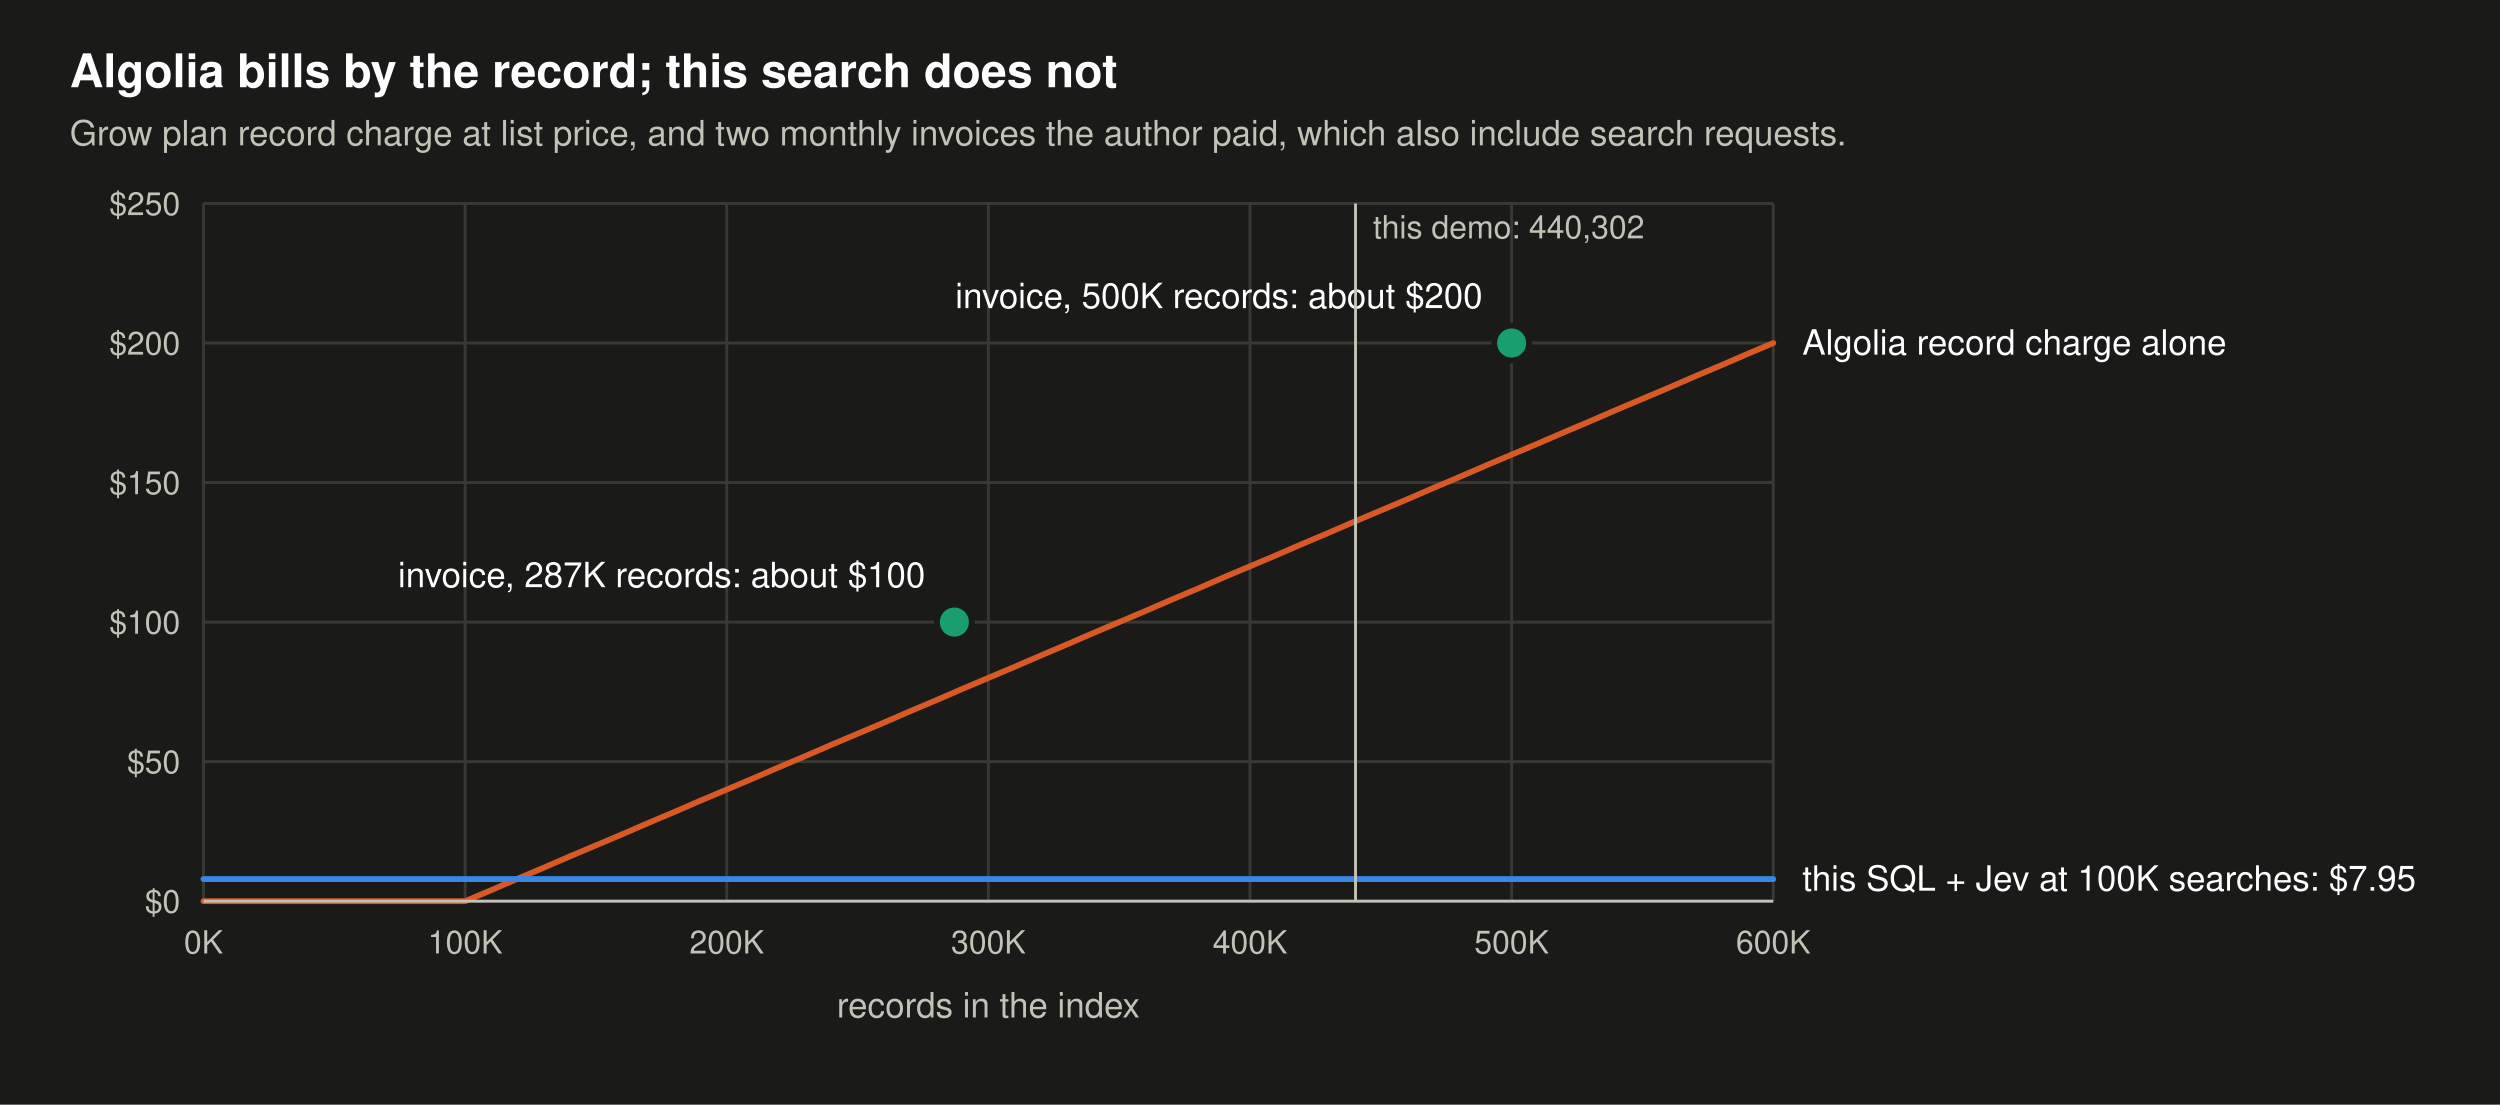
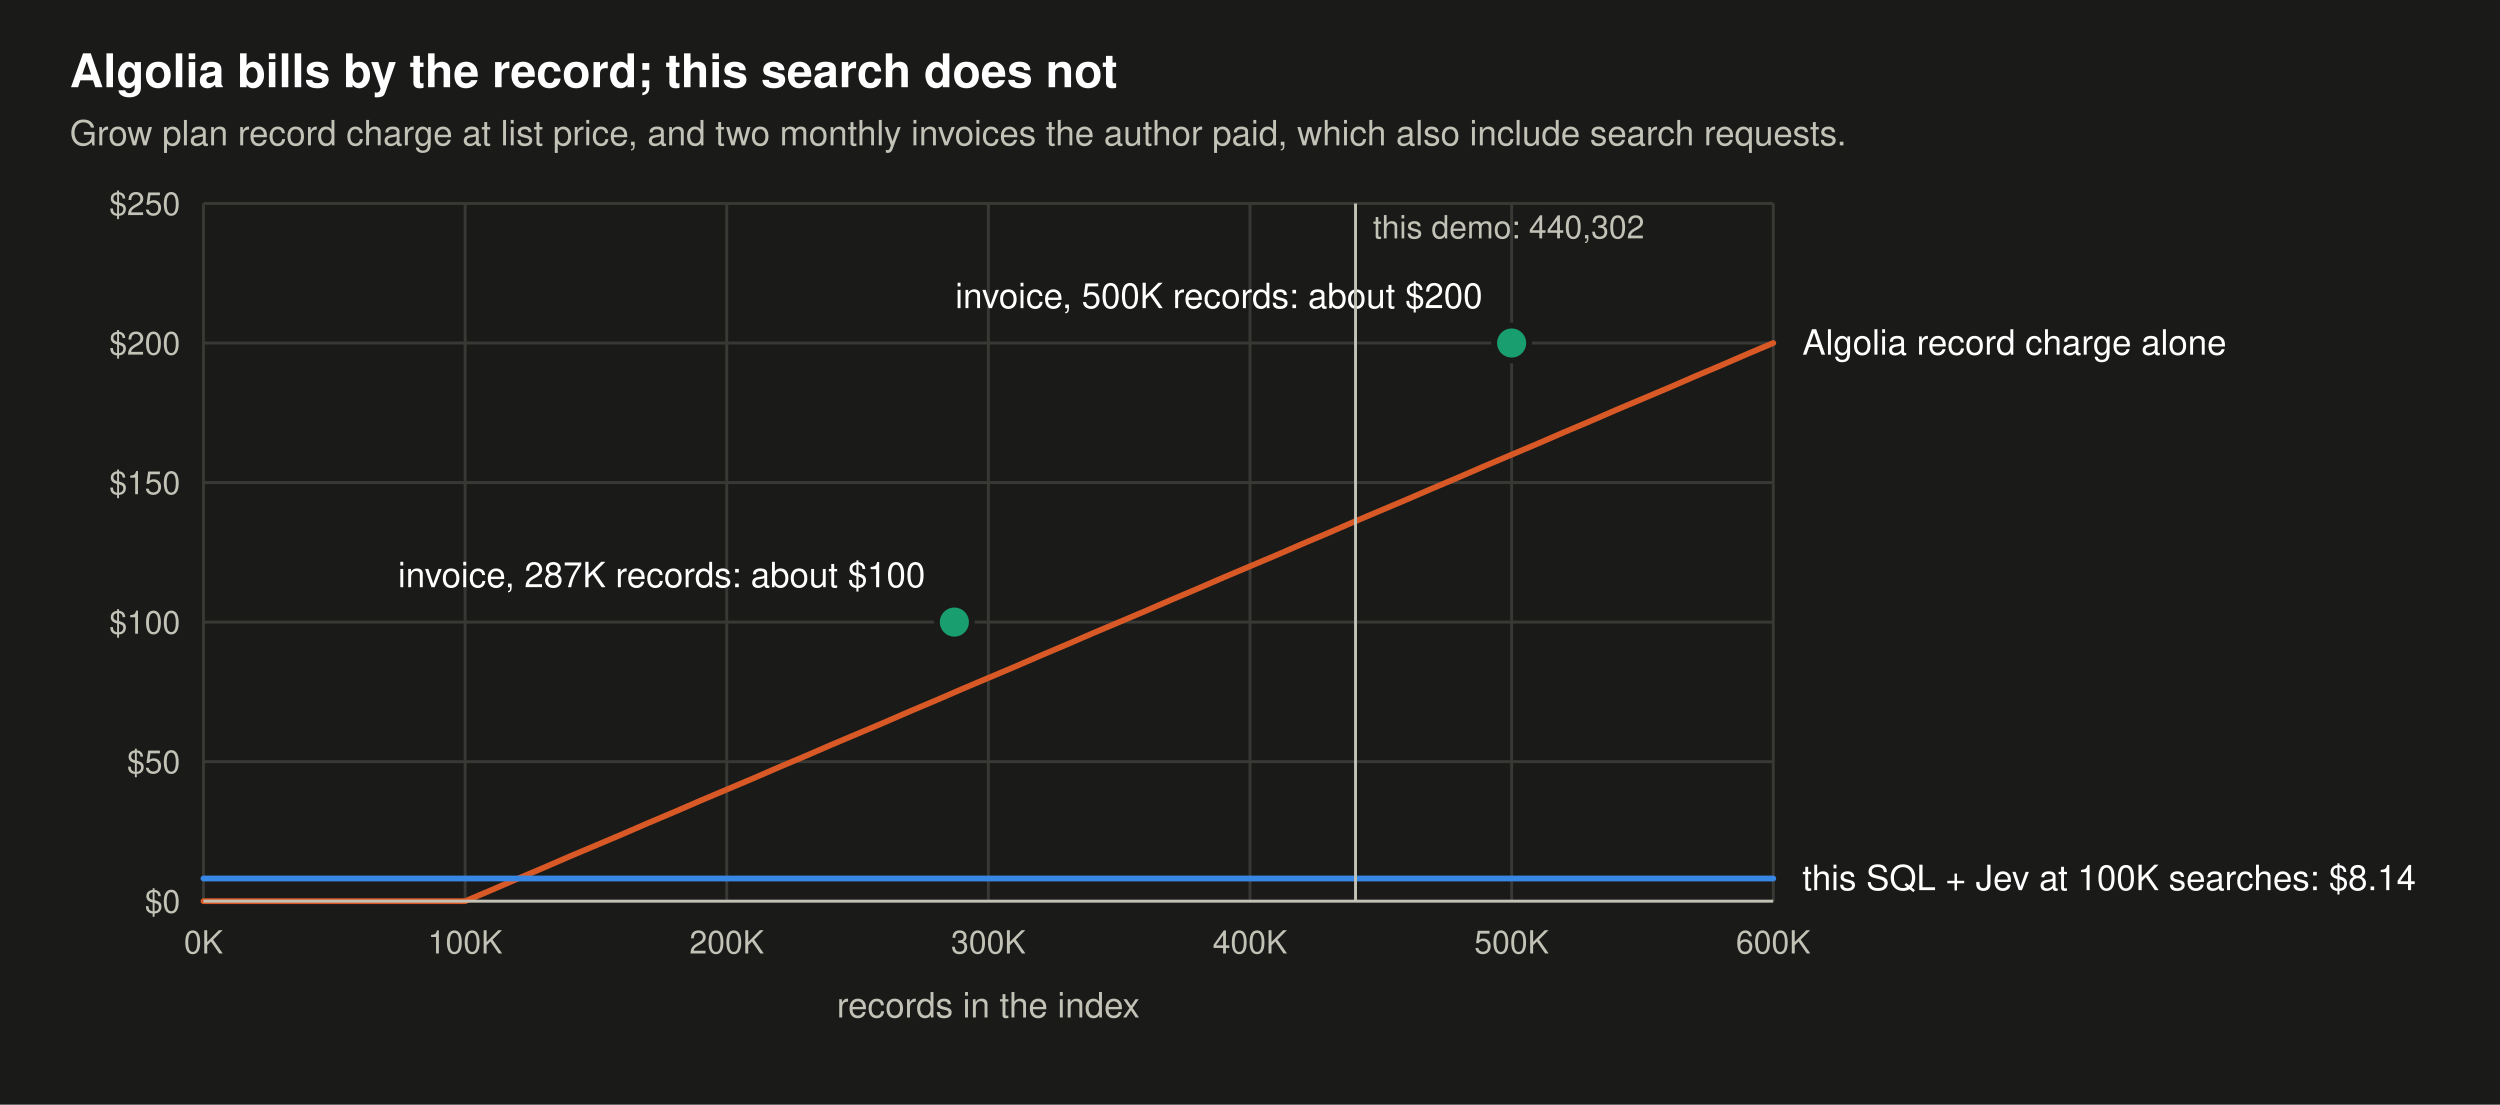
<svg xmlns="http://www.w3.org/2000/svg" width="860" height="380" viewBox="0 0 860 380" role="img" font-family="-apple-system, 'Segoe UI', Helvetica, Arial, sans-serif">
  <rect width="860" height="380" fill="#1a1a19" />
  <text x="24.0" y="30.0" font-size="16" fill="#ffffff" font-weight="600">Algolia bills by the record; this search does not</text>
  <text x="24.0" y="50.0" font-size="12" fill="#c3c2b7">Grow plan record charge at list price, and two monthly invoices the author paid, which also include search requests.</text>
  <line x1="70.0" y1="310.0" x2="610.0" y2="310.0" stroke="#383835" stroke-width="1" />
  <text x="62.0" y="314.0" font-size="11" fill="#c3c2b7" text-anchor="end">$0</text>
  <line x1="70.0" y1="262.0" x2="610.0" y2="262.0" stroke="#383835" stroke-width="1" />
  <text x="62.0" y="266.0" font-size="11" fill="#c3c2b7" text-anchor="end">$50</text>
  <line x1="70.0" y1="214.0" x2="610.0" y2="214.0" stroke="#383835" stroke-width="1" />
  <text x="62.0" y="218.0" font-size="11" fill="#c3c2b7" text-anchor="end">$100</text>
  <line x1="70.0" y1="166.0" x2="610.0" y2="166.0" stroke="#383835" stroke-width="1" />
  <text x="62.0" y="170.0" font-size="11" fill="#c3c2b7" text-anchor="end">$150</text>
  <line x1="70.0" y1="118.0" x2="610.0" y2="118.0" stroke="#383835" stroke-width="1" />
  <text x="62.0" y="122.0" font-size="11" fill="#c3c2b7" text-anchor="end">$200</text>
  <line x1="70.0" y1="70.0" x2="610.0" y2="70.0" stroke="#383835" stroke-width="1" />
  <text x="62.0" y="74.0" font-size="11" fill="#c3c2b7" text-anchor="end">$250</text>
  <line x1="70.0" y1="70.0" x2="70.0" y2="310.0" stroke="#383835" stroke-width="1" />
  <text x="70.0" y="328.0" font-size="11" fill="#c3c2b7" text-anchor="middle">0K</text>
  <line x1="160.0" y1="70.0" x2="160.0" y2="310.0" stroke="#383835" stroke-width="1" />
  <text x="160.0" y="328.0" font-size="11" fill="#c3c2b7" text-anchor="middle">100K</text>
  <line x1="250.0" y1="70.0" x2="250.0" y2="310.0" stroke="#383835" stroke-width="1" />
  <text x="250.0" y="328.0" font-size="11" fill="#c3c2b7" text-anchor="middle">200K</text>
  <line x1="340.0" y1="70.0" x2="340.0" y2="310.0" stroke="#383835" stroke-width="1" />
  <text x="340.0" y="328.0" font-size="11" fill="#c3c2b7" text-anchor="middle">300K</text>
  <line x1="430.0" y1="70.0" x2="430.0" y2="310.0" stroke="#383835" stroke-width="1" />
  <text x="430.0" y="328.0" font-size="11" fill="#c3c2b7" text-anchor="middle">400K</text>
  <line x1="520.0" y1="70.0" x2="520.0" y2="310.0" stroke="#383835" stroke-width="1" />
  <text x="520.0" y="328.0" font-size="11" fill="#c3c2b7" text-anchor="middle">500K</text>
  <line x1="610.0" y1="70.0" x2="610.0" y2="310.0" stroke="#383835" stroke-width="1" />
  <text x="610.0" y="328.0" font-size="11" fill="#c3c2b7" text-anchor="middle">600K</text>
  <text x="340.0" y="350.0" font-size="12" fill="#c3c2b7" text-anchor="middle">records in the index</text>
  <path d="M70.0,310.0L79.0,310.0L88.0,310.0L97.0,310.0L106.0,310.0L115.0,310.0L124.0,310.0L133.0,310.0L142.0,310.0L151.0,310.0L160.0,310.0L169.0,306.2L178.0,302.3L187.0,298.5L196.0,294.6L205.0,290.8L214.0,287.0L223.0,283.1L232.0,279.3L241.0,275.4L250.0,271.6L259.0,267.8L268.0,263.9L277.0,260.1L286.0,256.2L295.0,252.4L304.0,248.6L313.0,244.7L322.0,240.9L331.0,237.0L340.0,233.2L349.0,229.4L358.0,225.5L367.0,221.7L376.0,217.8L385.0,214.0L394.0,210.2L403.0,206.3L412.0,202.5L421.0,198.6L430.0,194.8L439.0,191.0L448.0,187.1L457.0,183.3L466.0,179.4L475.0,175.6L484.0,171.8L493.0,167.9L502.0,164.1L511.0,160.2L520.0,156.4L529.0,152.6L538.0,148.7L547.0,144.9L556.0,141.0L565.0,137.2L574.0,133.4L583.0,129.5L592.0,125.7L601.0,121.8L610.0,118.0" fill="none" stroke="#d95926" stroke-width="2" stroke-linejoin="round" stroke-linecap="round" />
  <text x="620.0" y="122.0" font-size="12" fill="#ffffff">Algolia record charge alone</text>
-   <path d="M70.0,302.4L610.0,302.4" fill="none" stroke="#3987e5" stroke-width="2" stroke-linejoin="round" stroke-linecap="round" />
-   <text x="620.0" y="306.4" font-size="12" fill="#ffffff">this SQL + Jev at 100K searches: $7.95</text>
+   <path d="M70.0,302.2L610.0,302.2" fill="none" stroke="#3987e5" stroke-width="2" stroke-linejoin="round" stroke-linecap="round" />
+   <text x="620.0" y="306.2" font-size="12" fill="#ffffff">this SQL + Jev at 100K searches: $8.14</text>
  <circle cx="328.3" cy="214.0" r="6" fill="#199e70" stroke="#1a1a19" stroke-width="2" />
  <text x="318.3" y="202.0" font-size="12" fill="#ffffff" text-anchor="end">invoice, 287K records: about $100</text>
  <circle cx="520.0" cy="118.0" r="6" fill="#199e70" stroke="#1a1a19" stroke-width="2" />
  <text x="510.0" y="106.0" font-size="12" fill="#ffffff" text-anchor="end">invoice, 500K records: about $200</text>
  <line x1="466.3" y1="70.0" x2="466.3" y2="310.0" stroke="#c3c2b7" stroke-width="1" />
  <text x="472.3" y="82.0" font-size="11" fill="#c3c2b7">this demo: 440,302</text>
  <line x1="70.0" y1="310.0" x2="610.0" y2="310.0" stroke="#c3c2b7" stroke-width="1" />
</svg>
